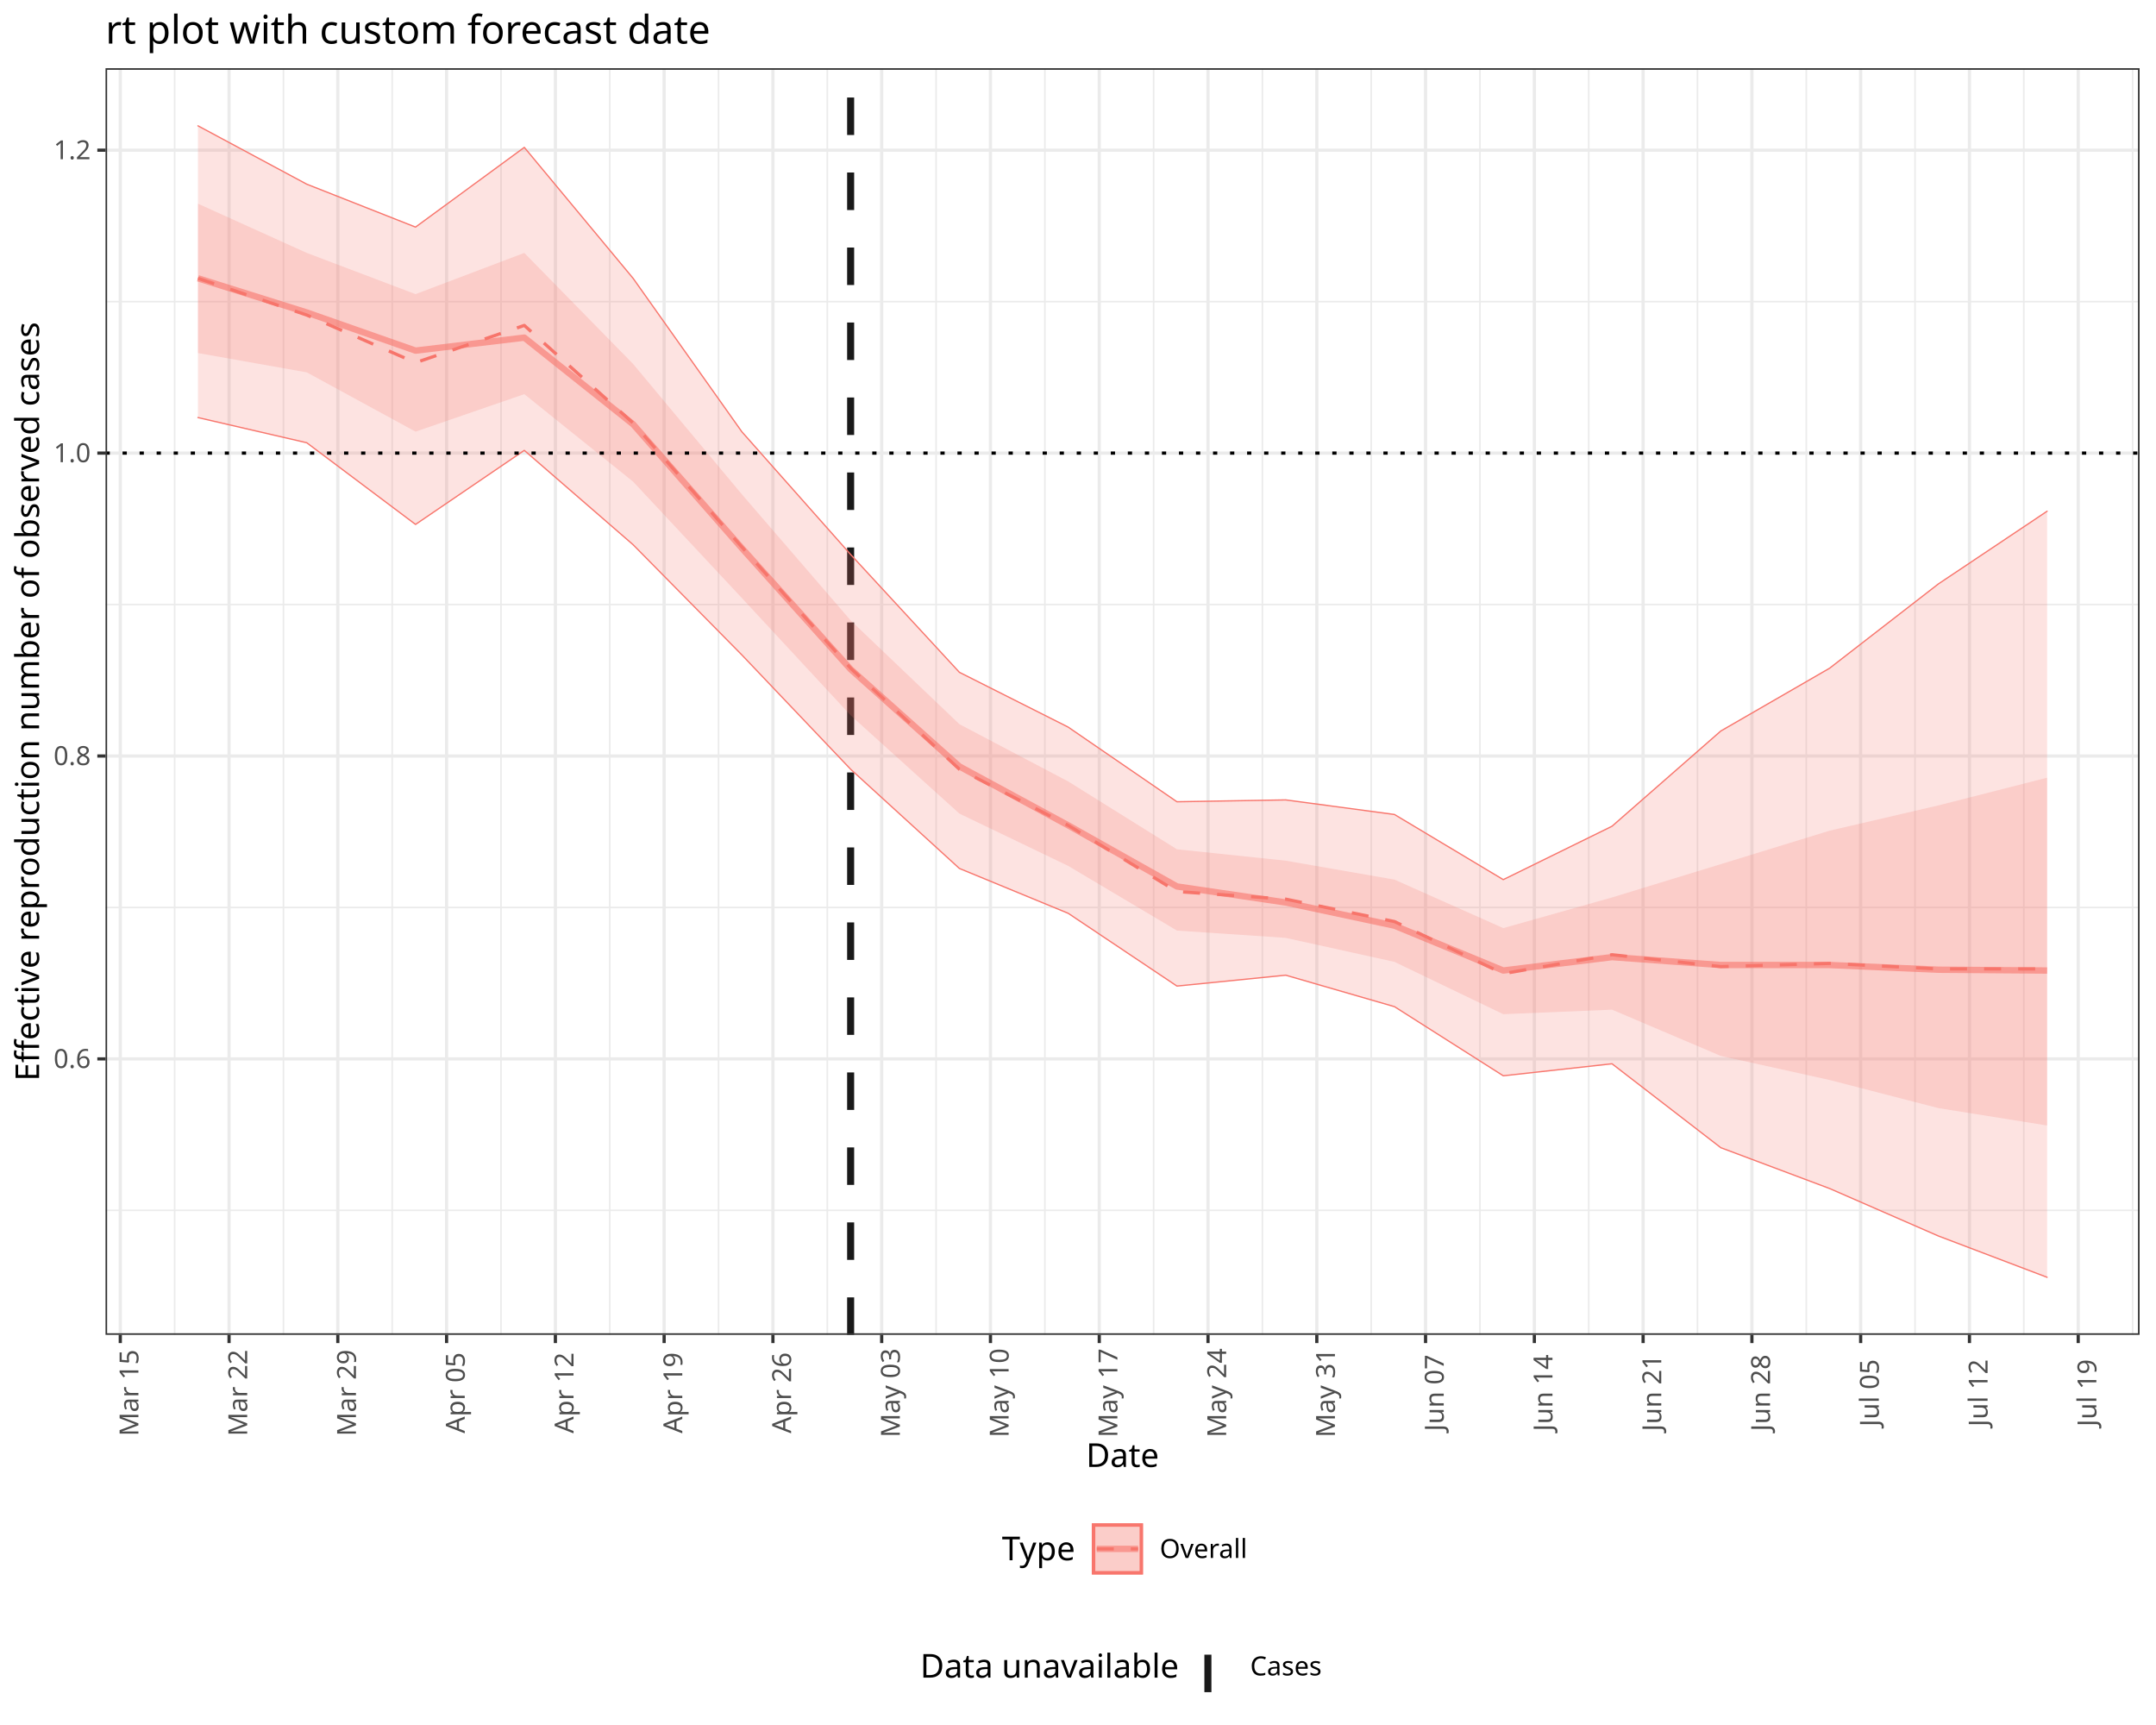
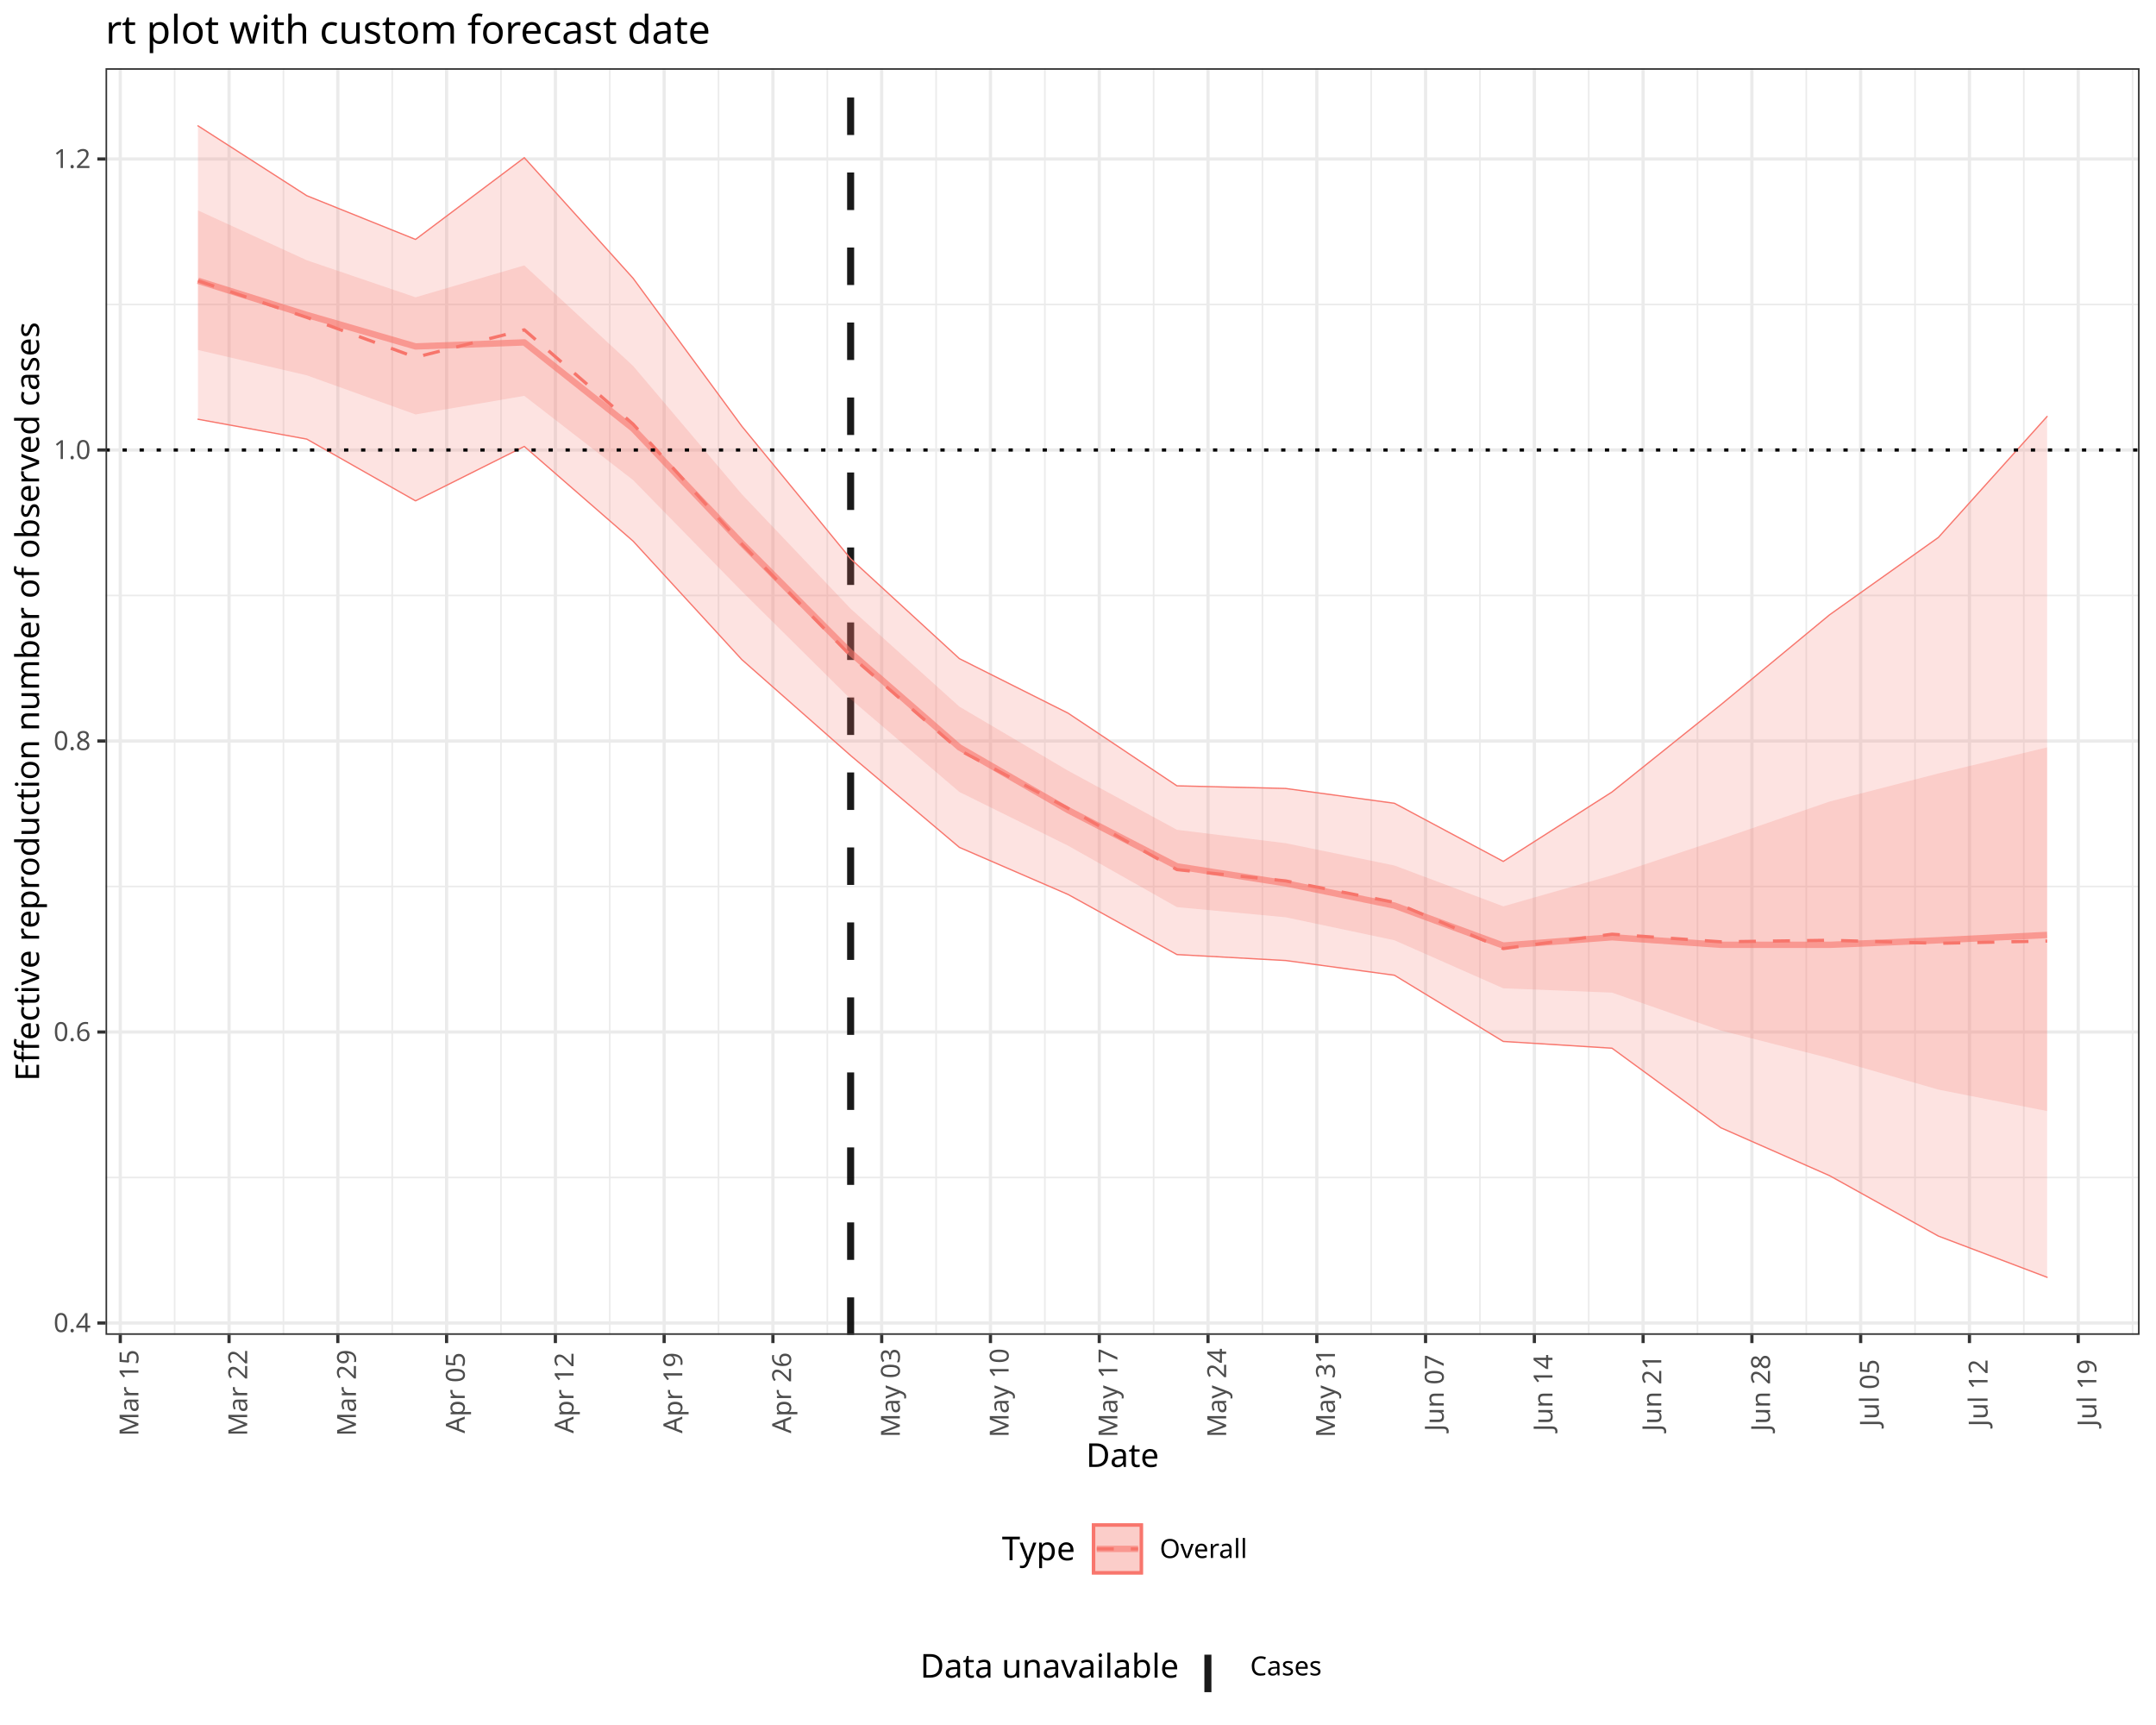
<svg xmlns="http://www.w3.org/2000/svg" class="svglite" data-engine-version="2.0" width="720.00pt" height="576.00pt" viewBox="0 0 720.00 576.00">
  <defs>
    <style type="text/css">
    .svglite line, .svglite polyline, .svglite polygon, .svglite path, .svglite rect, .svglite circle {
      fill: none;
      stroke: #000000;
      stroke-linecap: round;
      stroke-linejoin: round;
      stroke-miterlimit: 10.00;
    }
  </style>
  </defs>
  <rect width="100%" height="100%" style="stroke: none; fill: #FFFFFF;" />
  <defs>
    <clipPath id="cpMC4wMHw3MjAuMDB8MC4wMHw1NzYuMDA=">
      <rect x="0.00" y="0.00" width="720.00" height="576.00" />
    </clipPath>
  </defs>
  <g clip-path="url(#cpMC4wMHw3MjAuMDB8MC4wMHw1NzYuMDA=)">
    <rect x="0.00" y="0.00" width="720.00" height="576.00" style="stroke-width: 1.07; stroke: #FFFFFF; fill: #FFFFFF;" />
  </g>
  <defs>
    <clipPath id="cpMzUuMjR8NzE0LjUyfDIyLjc4fDQ0NS43Mw==">
      <rect x="35.24" y="22.78" width="679.28" height="422.95" />
    </clipPath>
  </defs>
  <g clip-path="url(#cpMzUuMjR8NzE0LjUyfDIyLjc4fDQ0NS43Mw==)">
    <rect x="35.24" y="22.78" width="679.28" height="422.95" style="stroke-width: 1.07; stroke: none; fill: #FFFFFF;" />
-     <polyline points="35.24,404.15 714.52,404.15 " style="stroke-width: 0.53; stroke: #EBEBEB; stroke-linecap: butt;" />
-     <polyline points="35.24,303.01 714.52,303.01 " style="stroke-width: 0.53; stroke: #EBEBEB; stroke-linecap: butt;" />
-     <polyline points="35.24,201.86 714.52,201.86 " style="stroke-width: 0.53; stroke: #EBEBEB; stroke-linecap: butt;" />
-     <polyline points="35.24,100.72 714.52,100.72 " style="stroke-width: 0.53; stroke: #EBEBEB; stroke-linecap: butt;" />
+     <polyline points="35.24,393.18 714.52,393.18 " style="stroke-width: 0.53; stroke: #EBEBEB; stroke-linecap: butt;" />
+     <polyline points="35.24,296.01 714.52,296.01 " style="stroke-width: 0.53; stroke: #EBEBEB; stroke-linecap: butt;" />
+     <polyline points="35.24,198.84 714.52,198.84 " style="stroke-width: 0.53; stroke: #EBEBEB; stroke-linecap: butt;" />
+     <polyline points="35.24,101.67 714.52,101.67 " style="stroke-width: 0.53; stroke: #EBEBEB; stroke-linecap: butt;" />
    <polyline points="58.33,445.73 58.33,22.78 " style="stroke-width: 0.53; stroke: #EBEBEB; stroke-linecap: butt;" />
    <polyline points="94.66,445.73 94.66,22.78 " style="stroke-width: 0.53; stroke: #EBEBEB; stroke-linecap: butt;" />
    <polyline points="130.98,445.73 130.98,22.78 " style="stroke-width: 0.53; stroke: #EBEBEB; stroke-linecap: butt;" />
    <polyline points="167.31,445.73 167.31,22.78 " style="stroke-width: 0.53; stroke: #EBEBEB; stroke-linecap: butt;" />
    <polyline points="203.63,445.73 203.63,22.78 " style="stroke-width: 0.53; stroke: #EBEBEB; stroke-linecap: butt;" />
    <polyline points="239.96,445.73 239.96,22.78 " style="stroke-width: 0.53; stroke: #EBEBEB; stroke-linecap: butt;" />
    <polyline points="276.28,445.73 276.28,22.78 " style="stroke-width: 0.53; stroke: #EBEBEB; stroke-linecap: butt;" />
    <polyline points="312.61,445.73 312.61,22.78 " style="stroke-width: 0.53; stroke: #EBEBEB; stroke-linecap: butt;" />
    <polyline points="348.93,445.73 348.93,22.78 " style="stroke-width: 0.53; stroke: #EBEBEB; stroke-linecap: butt;" />
    <polyline points="385.26,445.73 385.26,22.78 " style="stroke-width: 0.53; stroke: #EBEBEB; stroke-linecap: butt;" />
    <polyline points="421.58,445.73 421.58,22.78 " style="stroke-width: 0.53; stroke: #EBEBEB; stroke-linecap: butt;" />
    <polyline points="457.91,445.73 457.91,22.78 " style="stroke-width: 0.53; stroke: #EBEBEB; stroke-linecap: butt;" />
    <polyline points="494.23,445.73 494.23,22.78 " style="stroke-width: 0.53; stroke: #EBEBEB; stroke-linecap: butt;" />
    <polyline points="530.56,445.73 530.56,22.78 " style="stroke-width: 0.53; stroke: #EBEBEB; stroke-linecap: butt;" />
    <polyline points="566.88,445.73 566.88,22.78 " style="stroke-width: 0.53; stroke: #EBEBEB; stroke-linecap: butt;" />
    <polyline points="603.21,445.73 603.21,22.78 " style="stroke-width: 0.53; stroke: #EBEBEB; stroke-linecap: butt;" />
    <polyline points="639.53,445.73 639.53,22.78 " style="stroke-width: 0.53; stroke: #EBEBEB; stroke-linecap: butt;" />
    <polyline points="675.86,445.73 675.86,22.78 " style="stroke-width: 0.53; stroke: #EBEBEB; stroke-linecap: butt;" />
    <polyline points="712.19,445.73 712.19,22.78 " style="stroke-width: 0.53; stroke: #EBEBEB; stroke-linecap: butt;" />
-     <polyline points="35.24,353.58 714.52,353.58 " style="stroke-width: 1.07; stroke: #EBEBEB; stroke-linecap: butt;" />
-     <polyline points="35.24,252.44 714.52,252.44 " style="stroke-width: 1.07; stroke: #EBEBEB; stroke-linecap: butt;" />
-     <polyline points="35.24,151.29 714.52,151.29 " style="stroke-width: 1.07; stroke: #EBEBEB; stroke-linecap: butt;" />
-     <polyline points="35.24,50.15 714.52,50.15 " style="stroke-width: 1.07; stroke: #EBEBEB; stroke-linecap: butt;" />
+     <polyline points="35.24,441.77 714.52,441.77 " style="stroke-width: 1.07; stroke: #EBEBEB; stroke-linecap: butt;" />
+     <polyline points="35.24,344.60 714.52,344.60 " style="stroke-width: 1.07; stroke: #EBEBEB; stroke-linecap: butt;" />
+     <polyline points="35.24,247.43 714.52,247.43 " style="stroke-width: 1.07; stroke: #EBEBEB; stroke-linecap: butt;" />
+     <polyline points="35.24,150.26 714.52,150.26 " style="stroke-width: 1.07; stroke: #EBEBEB; stroke-linecap: butt;" />
+     <polyline points="35.24,53.09 714.52,53.09 " style="stroke-width: 1.07; stroke: #EBEBEB; stroke-linecap: butt;" />
    <polyline points="40.17,445.73 40.17,22.78 " style="stroke-width: 1.07; stroke: #EBEBEB; stroke-linecap: butt;" />
    <polyline points="76.49,445.73 76.49,22.78 " style="stroke-width: 1.07; stroke: #EBEBEB; stroke-linecap: butt;" />
    <polyline points="112.82,445.73 112.82,22.78 " style="stroke-width: 1.07; stroke: #EBEBEB; stroke-linecap: butt;" />
    <polyline points="149.14,445.73 149.14,22.78 " style="stroke-width: 1.07; stroke: #EBEBEB; stroke-linecap: butt;" />
    <polyline points="185.47,445.73 185.47,22.78 " style="stroke-width: 1.07; stroke: #EBEBEB; stroke-linecap: butt;" />
    <polyline points="221.79,445.73 221.79,22.78 " style="stroke-width: 1.07; stroke: #EBEBEB; stroke-linecap: butt;" />
    <polyline points="258.12,445.73 258.12,22.78 " style="stroke-width: 1.07; stroke: #EBEBEB; stroke-linecap: butt;" />
    <polyline points="294.44,445.73 294.44,22.78 " style="stroke-width: 1.07; stroke: #EBEBEB; stroke-linecap: butt;" />
    <polyline points="330.77,445.73 330.77,22.78 " style="stroke-width: 1.07; stroke: #EBEBEB; stroke-linecap: butt;" />
    <polyline points="367.10,445.73 367.10,22.78 " style="stroke-width: 1.07; stroke: #EBEBEB; stroke-linecap: butt;" />
    <polyline points="403.42,445.73 403.42,22.78 " style="stroke-width: 1.07; stroke: #EBEBEB; stroke-linecap: butt;" />
    <polyline points="439.75,445.73 439.75,22.78 " style="stroke-width: 1.07; stroke: #EBEBEB; stroke-linecap: butt;" />
    <polyline points="476.07,445.73 476.07,22.78 " style="stroke-width: 1.07; stroke: #EBEBEB; stroke-linecap: butt;" />
    <polyline points="512.40,445.73 512.40,22.78 " style="stroke-width: 1.07; stroke: #EBEBEB; stroke-linecap: butt;" />
    <polyline points="548.72,445.73 548.72,22.78 " style="stroke-width: 1.07; stroke: #EBEBEB; stroke-linecap: butt;" />
    <polyline points="585.05,445.73 585.05,22.78 " style="stroke-width: 1.07; stroke: #EBEBEB; stroke-linecap: butt;" />
    <polyline points="621.37,445.73 621.37,22.78 " style="stroke-width: 1.07; stroke: #EBEBEB; stroke-linecap: butt;" />
    <polyline points="657.70,445.73 657.70,22.78 " style="stroke-width: 1.07; stroke: #EBEBEB; stroke-linecap: butt;" />
    <polyline points="694.02,445.73 694.02,22.78 " style="stroke-width: 1.07; stroke: #EBEBEB; stroke-linecap: butt;" />
    <line x1="284.07" y1="445.73" x2="284.07" y2="22.78" style="stroke-width: 2.35; stroke: #000000; stroke-opacity: 0.90; stroke-dasharray: 12.52,12.52; stroke-linecap: butt;" />
-     <polyline points="66.11,92.93 102.44,104.34 138.77,117.08 175.09,112.74 211.42,141.66 247.74,183.03 284.07,223.47 320.39,255.92 356.72,275.59 393.04,296.00 429.37,301.35 465.69,309.09 502.02,324.07 538.34,319.59 574.67,322.23 610.99,322.23 647.32,323.80 683.64,324.07 " style="stroke-width: 2.13; stroke: #F8766D; stroke-opacity: 0.60; stroke-linecap: butt;" />
-     <polyline points="66.11,92.93 102.44,105.20 138.77,121.10 175.09,108.66 211.42,141.26 247.74,182.66 284.07,223.13 320.39,256.86 356.72,275.59 393.04,297.70 429.37,300.23 465.69,307.72 502.02,325.11 538.34,318.79 574.67,322.76 610.99,321.70 647.32,323.54 683.64,323.54 " style="stroke-width: 1.07; stroke: #F8766D; stroke-dasharray: 5.69,5.69; stroke-linecap: butt;" />
-     <polygon points="66.11,42.01 102.44,61.50 138.77,75.83 175.09,49.21 211.42,92.93 247.74,144.17 284.07,185.15 320.39,224.49 356.72,242.79 393.04,267.72 429.37,267.10 465.69,271.97 502.02,293.72 538.34,275.89 574.67,244.09 610.99,223.13 647.32,194.98 683.64,170.70 683.64,426.51 647.32,412.71 610.99,396.86 574.67,383.23 538.34,355.21 502.02,359.22 465.69,336.14 429.37,325.63 393.04,329.26 356.72,304.96 320.39,289.99 284.07,256.86 247.74,218.68 211.42,181.88 175.09,150.39 138.77,175.11 102.44,147.84 66.11,139.43 " style="stroke-width: 0.00; stroke: none; fill: #F8766D; fill-opacity: 0.20;" />
-     <polyline points="66.11,42.01 102.44,61.50 138.77,75.83 175.09,49.21 211.42,92.93 247.74,144.17 284.07,185.15 320.39,224.49 356.72,242.79 393.04,267.72 429.37,267.10 465.69,271.97 502.02,293.72 538.34,275.89 574.67,244.09 610.99,223.13 647.32,194.98 683.64,170.70 " style="stroke-width: 0.43; stroke: #F8766D;" />
-     <polyline points="683.64,426.51 647.32,412.71 610.99,396.86 574.67,383.23 538.34,355.21 502.02,359.22 465.69,336.14 429.37,325.63 393.04,329.26 356.72,304.96 320.39,289.99 284.07,256.86 247.74,218.68 211.42,181.88 175.09,150.39 138.77,175.11 102.44,147.84 66.11,139.43 " style="stroke-width: 0.43; stroke: #F8766D;" />
-     <polygon points="66.11,68.02 102.44,84.45 138.77,98.22 175.09,84.45 211.42,121.52 247.74,165.05 284.07,207.16 320.39,241.81 356.72,260.93 393.04,283.59 429.37,287.39 465.69,293.72 502.02,309.91 538.34,299.67 574.67,288.55 610.99,277.38 647.32,268.94 683.64,259.68 683.64,375.82 647.32,370.01 610.99,360.62 574.67,352.59 538.34,337.14 502.02,338.65 465.69,321.18 429.37,313.17 393.04,310.73 356.72,289.13 320.39,271.67 284.07,238.86 247.74,199.68 211.42,160.82 175.09,131.61 138.77,144.13 102.44,124.33 66.11,117.89 " style="stroke-width: 0.00; stroke: none; fill: #F8766D; fill-opacity: 0.20;" />
-     <polyline points="66.11,68.02 102.44,84.45 138.77,98.22 175.09,84.45 211.42,121.52 247.74,165.05 284.07,207.16 320.39,241.81 356.72,260.93 393.04,283.59 429.37,287.39 465.69,293.72 502.02,309.91 538.34,299.67 574.67,288.55 610.99,277.38 647.32,268.94 683.64,259.68 " style="stroke-width: 1.07; stroke: none;" />
-     <polyline points="683.64,375.82 647.32,370.01 610.99,360.62 574.67,352.59 538.34,337.14 502.02,338.65 465.69,321.18 429.37,313.17 393.04,310.73 356.72,289.13 320.39,271.67 284.07,238.86 247.74,199.68 211.42,160.82 175.09,131.61 138.77,144.13 102.44,124.33 66.11,117.89 " style="stroke-width: 1.07; stroke: none;" />
-     <line x1="35.24" y1="151.29" x2="714.52" y2="151.29" style="stroke-width: 1.07; stroke-dasharray: 1.42,4.27; stroke-linecap: butt;" />
+     <polyline points="66.11,93.76 102.44,105.15 138.77,115.68 175.09,114.33 211.42,143.14 247.74,181.39 284.07,217.96 320.39,249.56 356.72,270.53 393.04,289.28 429.37,294.95 465.69,302.38 502.02,315.74 538.34,312.96 574.67,315.49 610.99,315.49 647.32,313.97 683.64,312.19 " style="stroke-width: 2.13; stroke: #F8766D; stroke-opacity: 0.60; stroke-linecap: butt;" />
+     <polyline points="66.11,93.76 102.44,105.98 138.77,119.31 175.09,110.13 211.42,141.63 247.74,181.64 284.07,218.95 320.39,250.47 356.72,269.96 393.04,290.37 429.37,294.15 465.69,301.33 502.02,316.74 538.34,311.94 574.67,314.48 610.99,313.97 647.32,314.98 683.64,314.22 " style="stroke-width: 1.07; stroke: #F8766D; stroke-dasharray: 5.69,5.69; stroke-linecap: butt;" />
+     <polygon points="66.11,42.01 102.44,65.34 138.77,79.95 175.09,52.65 211.42,92.91 247.74,142.33 284.07,186.58 320.39,219.93 356.72,238.15 393.04,262.40 429.37,263.28 465.69,268.23 502.02,287.64 538.34,264.45 574.67,235.33 610.99,205.29 647.32,179.46 683.64,139.06 683.64,426.51 647.32,412.74 610.99,392.57 574.67,376.57 538.34,350.01 502.02,347.75 465.69,325.65 429.37,320.73 393.04,318.74 356.72,298.69 320.39,282.95 284.07,252.28 247.74,220.25 211.42,180.68 175.09,149.07 138.77,167.24 102.44,146.62 66.11,139.99 " style="stroke-width: 0.00; stroke: none; fill: #F8766D; fill-opacity: 0.20;" />
+     <polyline points="66.11,42.01 102.44,65.34 138.77,79.95 175.09,52.65 211.42,92.91 247.74,142.33 284.07,186.58 320.39,219.93 356.72,238.15 393.04,262.40 429.37,263.28 465.69,268.23 502.02,287.64 538.34,264.45 574.67,235.33 610.99,205.29 647.32,179.46 683.64,139.06 " style="stroke-width: 0.43; stroke: #F8766D;" />
+     <polyline points="683.64,426.51 647.32,412.74 610.99,392.57 574.67,376.57 538.34,350.01 502.02,347.75 465.69,325.65 429.37,320.73 393.04,318.74 356.72,298.69 320.39,282.95 284.07,252.28 247.74,220.25 211.42,180.68 175.09,149.07 138.77,167.24 102.44,146.62 66.11,139.99 " style="stroke-width: 0.43; stroke: #F8766D;" />
+     <polygon points="66.11,70.26 102.44,86.90 138.77,99.27 175.09,88.62 211.42,122.18 247.74,165.03 284.07,203.25 320.39,235.96 356.72,257.37 393.04,277.08 429.37,281.56 465.69,289.01 502.02,302.64 538.34,292.26 574.67,280.17 610.99,267.65 647.32,258.27 683.64,249.56 683.64,371.00 647.32,363.83 610.99,353.36 574.67,344.10 538.34,331.45 502.02,330.01 465.69,313.97 429.37,306.29 393.04,302.90 356.72,282.40 320.39,264.45 284.07,233.44 247.74,197.43 211.42,160.30 175.09,132.18 138.77,138.39 102.44,125.32 66.11,116.86 " style="stroke-width: 0.00; stroke: none; fill: #F8766D; fill-opacity: 0.20;" />
+     <polyline points="66.11,70.26 102.44,86.90 138.77,99.27 175.09,88.62 211.42,122.18 247.74,165.03 284.07,203.25 320.39,235.96 356.72,257.37 393.04,277.08 429.37,281.56 465.69,289.01 502.02,302.64 538.34,292.26 574.67,280.17 610.99,267.65 647.32,258.27 683.64,249.56 " style="stroke-width: 1.07; stroke: none;" />
+     <polyline points="683.64,371.00 647.32,363.83 610.99,353.36 574.67,344.10 538.34,331.45 502.02,330.01 465.69,313.97 429.37,306.29 393.04,302.90 356.72,282.40 320.39,264.45 284.07,233.44 247.74,197.43 211.42,160.30 175.09,132.18 138.77,138.39 102.44,125.32 66.11,116.86 " style="stroke-width: 1.07; stroke: none;" />
+     <line x1="35.24" y1="150.26" x2="714.52" y2="150.26" style="stroke-width: 1.07; stroke-dasharray: 1.42,4.27; stroke-linecap: butt;" />
    <rect x="35.24" y="22.78" width="679.28" height="422.95" style="stroke-width: 1.07; stroke: #333333;" />
  </g>
  <g clip-path="url(#cpMC4wMHw3MjAuMDB8MC4wMHw1NzYuMDA=)">
-     <text x="30.31" y="356.61" text-anchor="end" style="font-size: 8.80px; fill: #4D4D4D; font-family: sans;" textLength="12.23px" lengthAdjust="spacingAndGlyphs">0.6</text>
-     <text x="30.31" y="255.46" text-anchor="end" style="font-size: 8.80px; fill: #4D4D4D; font-family: sans;" textLength="12.23px" lengthAdjust="spacingAndGlyphs">0.8</text>
-     <text x="30.31" y="154.32" text-anchor="end" style="font-size: 8.80px; fill: #4D4D4D; font-family: sans;" textLength="12.23px" lengthAdjust="spacingAndGlyphs">1.0</text>
-     <text x="30.31" y="53.17" text-anchor="end" style="font-size: 8.80px; fill: #4D4D4D; font-family: sans;" textLength="12.23px" lengthAdjust="spacingAndGlyphs">1.2</text>
-     <polyline points="32.50,353.58 35.24,353.58 " style="stroke-width: 1.07; stroke: #333333; stroke-linecap: butt;" />
-     <polyline points="32.50,252.44 35.24,252.44 " style="stroke-width: 1.07; stroke: #333333; stroke-linecap: butt;" />
-     <polyline points="32.50,151.29 35.24,151.29 " style="stroke-width: 1.07; stroke: #333333; stroke-linecap: butt;" />
-     <polyline points="32.50,50.15 35.24,50.15 " style="stroke-width: 1.07; stroke: #333333; stroke-linecap: butt;" />
+     <text x="30.31" y="444.79" text-anchor="end" style="font-size: 8.80px; fill: #4D4D4D; font-family: sans;" textLength="12.23px" lengthAdjust="spacingAndGlyphs">0.4</text>
+     <text x="30.31" y="347.62" text-anchor="end" style="font-size: 8.80px; fill: #4D4D4D; font-family: sans;" textLength="12.23px" lengthAdjust="spacingAndGlyphs">0.6</text>
+     <text x="30.31" y="250.45" text-anchor="end" style="font-size: 8.80px; fill: #4D4D4D; font-family: sans;" textLength="12.23px" lengthAdjust="spacingAndGlyphs">0.8</text>
+     <text x="30.31" y="153.28" text-anchor="end" style="font-size: 8.80px; fill: #4D4D4D; font-family: sans;" textLength="12.23px" lengthAdjust="spacingAndGlyphs">1.0</text>
+     <text x="30.31" y="56.11" text-anchor="end" style="font-size: 8.80px; fill: #4D4D4D; font-family: sans;" textLength="12.23px" lengthAdjust="spacingAndGlyphs">1.2</text>
+     <polyline points="32.50,441.77 35.24,441.77 " style="stroke-width: 1.07; stroke: #333333; stroke-linecap: butt;" />
+     <polyline points="32.50,344.60 35.24,344.60 " style="stroke-width: 1.07; stroke: #333333; stroke-linecap: butt;" />
+     <polyline points="32.50,247.43 35.24,247.43 " style="stroke-width: 1.07; stroke: #333333; stroke-linecap: butt;" />
+     <polyline points="32.50,150.26 35.24,150.26 " style="stroke-width: 1.07; stroke: #333333; stroke-linecap: butt;" />
+     <polyline points="32.50,53.09 35.24,53.09 " style="stroke-width: 1.07; stroke: #333333; stroke-linecap: butt;" />
    <polyline points="40.17,448.47 40.17,445.73 " style="stroke-width: 1.07; stroke: #333333; stroke-linecap: butt;" />
    <polyline points="76.49,448.47 76.49,445.73 " style="stroke-width: 1.07; stroke: #333333; stroke-linecap: butt;" />
    <polyline points="112.82,448.47 112.82,445.73 " style="stroke-width: 1.07; stroke: #333333; stroke-linecap: butt;" />
    <polyline points="149.14,448.47 149.14,445.73 " style="stroke-width: 1.07; stroke: #333333; stroke-linecap: butt;" />
    <polyline points="185.47,448.47 185.47,445.73 " style="stroke-width: 1.07; stroke: #333333; stroke-linecap: butt;" />
    <polyline points="221.79,448.47 221.79,445.73 " style="stroke-width: 1.07; stroke: #333333; stroke-linecap: butt;" />
    <polyline points="258.12,448.47 258.12,445.73 " style="stroke-width: 1.07; stroke: #333333; stroke-linecap: butt;" />
    <polyline points="294.44,448.47 294.44,445.73 " style="stroke-width: 1.07; stroke: #333333; stroke-linecap: butt;" />
    <polyline points="330.77,448.47 330.77,445.73 " style="stroke-width: 1.07; stroke: #333333; stroke-linecap: butt;" />
    <polyline points="367.10,448.47 367.10,445.73 " style="stroke-width: 1.07; stroke: #333333; stroke-linecap: butt;" />
    <polyline points="403.42,448.47 403.42,445.73 " style="stroke-width: 1.07; stroke: #333333; stroke-linecap: butt;" />
    <polyline points="439.75,448.47 439.75,445.73 " style="stroke-width: 1.07; stroke: #333333; stroke-linecap: butt;" />
    <polyline points="476.07,448.47 476.07,445.73 " style="stroke-width: 1.07; stroke: #333333; stroke-linecap: butt;" />
    <polyline points="512.40,448.47 512.40,445.73 " style="stroke-width: 1.07; stroke: #333333; stroke-linecap: butt;" />
    <polyline points="548.72,448.47 548.72,445.73 " style="stroke-width: 1.07; stroke: #333333; stroke-linecap: butt;" />
    <polyline points="585.05,448.47 585.05,445.73 " style="stroke-width: 1.07; stroke: #333333; stroke-linecap: butt;" />
    <polyline points="621.37,448.47 621.37,445.73 " style="stroke-width: 1.07; stroke: #333333; stroke-linecap: butt;" />
    <polyline points="657.70,448.47 657.70,445.73 " style="stroke-width: 1.07; stroke: #333333; stroke-linecap: butt;" />
    <polyline points="694.02,448.47 694.02,445.73 " style="stroke-width: 1.07; stroke: #333333; stroke-linecap: butt;" />
    <text transform="translate(46.22,465.10) rotate(-90)" text-anchor="middle" style="font-size: 8.80px; fill: #4D4D4D; font-family: sans;" textLength="27.39px" lengthAdjust="spacingAndGlyphs">Mar 15</text>
    <text transform="translate(82.55,465.10) rotate(-90)" text-anchor="middle" style="font-size: 8.80px; fill: #4D4D4D; font-family: sans;" textLength="27.39px" lengthAdjust="spacingAndGlyphs">Mar 22</text>
    <text transform="translate(118.87,465.10) rotate(-90)" text-anchor="middle" style="font-size: 8.80px; fill: #4D4D4D; font-family: sans;" textLength="27.39px" lengthAdjust="spacingAndGlyphs">Mar 29</text>
    <text transform="translate(155.20,465.10) rotate(-90)" text-anchor="middle" style="font-size: 8.80px; fill: #4D4D4D; font-family: sans;" textLength="25.93px" lengthAdjust="spacingAndGlyphs">Apr 05</text>
    <text transform="translate(191.53,465.10) rotate(-90)" text-anchor="middle" style="font-size: 8.80px; fill: #4D4D4D; font-family: sans;" textLength="25.93px" lengthAdjust="spacingAndGlyphs">Apr 12</text>
    <text transform="translate(227.85,465.10) rotate(-90)" text-anchor="middle" style="font-size: 8.80px; fill: #4D4D4D; font-family: sans;" textLength="25.93px" lengthAdjust="spacingAndGlyphs">Apr 19</text>
    <text transform="translate(264.18,465.10) rotate(-90)" text-anchor="middle" style="font-size: 8.80px; fill: #4D4D4D; font-family: sans;" textLength="25.93px" lengthAdjust="spacingAndGlyphs">Apr 26</text>
    <text transform="translate(300.50,465.10) rotate(-90)" text-anchor="middle" style="font-size: 8.80px; fill: #4D4D4D; font-family: sans;" textLength="28.87px" lengthAdjust="spacingAndGlyphs">May 03</text>
    <text transform="translate(336.83,465.10) rotate(-90)" text-anchor="middle" style="font-size: 8.80px; fill: #4D4D4D; font-family: sans;" textLength="28.87px" lengthAdjust="spacingAndGlyphs">May 10</text>
    <text transform="translate(373.15,465.10) rotate(-90)" text-anchor="middle" style="font-size: 8.80px; fill: #4D4D4D; font-family: sans;" textLength="28.87px" lengthAdjust="spacingAndGlyphs">May 17</text>
    <text transform="translate(409.48,465.10) rotate(-90)" text-anchor="middle" style="font-size: 8.80px; fill: #4D4D4D; font-family: sans;" textLength="28.87px" lengthAdjust="spacingAndGlyphs">May 24</text>
    <text transform="translate(445.80,465.10) rotate(-90)" text-anchor="middle" style="font-size: 8.80px; fill: #4D4D4D; font-family: sans;" textLength="28.87px" lengthAdjust="spacingAndGlyphs">May 31</text>
    <text transform="translate(482.13,465.10) rotate(-90)" text-anchor="middle" style="font-size: 8.80px; fill: #4D4D4D; font-family: sans;" textLength="26.43px" lengthAdjust="spacingAndGlyphs">Jun 07</text>
    <text transform="translate(518.45,465.10) rotate(-90)" text-anchor="middle" style="font-size: 8.80px; fill: #4D4D4D; font-family: sans;" textLength="26.43px" lengthAdjust="spacingAndGlyphs">Jun 14</text>
    <text transform="translate(554.78,465.10) rotate(-90)" text-anchor="middle" style="font-size: 8.80px; fill: #4D4D4D; font-family: sans;" textLength="26.43px" lengthAdjust="spacingAndGlyphs">Jun 21</text>
    <text transform="translate(591.10,465.10) rotate(-90)" text-anchor="middle" style="font-size: 8.80px; fill: #4D4D4D; font-family: sans;" textLength="26.43px" lengthAdjust="spacingAndGlyphs">Jun 28</text>
    <text transform="translate(627.43,465.10) rotate(-90)" text-anchor="middle" style="font-size: 8.80px; fill: #4D4D4D; font-family: sans;" textLength="23.49px" lengthAdjust="spacingAndGlyphs">Jul 05</text>
    <text transform="translate(663.75,465.10) rotate(-90)" text-anchor="middle" style="font-size: 8.80px; fill: #4D4D4D; font-family: sans;" textLength="23.49px" lengthAdjust="spacingAndGlyphs">Jul 12</text>
    <text transform="translate(700.08,465.10) rotate(-90)" text-anchor="middle" style="font-size: 8.80px; fill: #4D4D4D; font-family: sans;" textLength="23.49px" lengthAdjust="spacingAndGlyphs">Jul 19</text>
    <text x="374.88" y="489.84" text-anchor="middle" style="font-size: 11.00px; font-family: sans;" textLength="23.24px" lengthAdjust="spacingAndGlyphs">Date</text>
    <text transform="translate(13.05,234.26) rotate(-90)" text-anchor="middle" style="font-size: 11.00px; font-family: sans;" textLength="239.12px" lengthAdjust="spacingAndGlyphs">Effective reproduction number of observed cases</text>
    <rect x="329.11" y="503.08" width="91.54" height="28.24" style="stroke-width: 1.07; stroke: none; fill: #FFFFFF;" />
    <text x="334.59" y="520.99" style="font-size: 11.00px; font-family: sans;" textLength="24.46px" lengthAdjust="spacingAndGlyphs">Type</text>
    <rect x="364.53" y="508.56" width="17.28" height="17.28" style="stroke-width: 1.07; stroke: none; fill: #FFFFFF;" />
    <line x1="366.26" y1="517.20" x2="380.08" y2="517.20" style="stroke-width: 2.13; stroke: #F8766D; stroke-opacity: 0.60; stroke-linecap: butt;" />
    <line x1="366.26" y1="517.20" x2="380.08" y2="517.20" style="stroke-width: 1.07; stroke: #F8766D; stroke-dasharray: 5.69,5.69; stroke-linecap: butt;" />
    <rect x="364.81" y="508.85" width="16.71" height="16.71" style="stroke-width: 0.43; stroke: #F8766D; stroke-linecap: square; stroke-linejoin: miter; fill: #F8766D; fill-opacity: 0.20;" />
    <rect x="365.24" y="509.27" width="15.86" height="15.86" style="stroke-width: 1.07; stroke: #F8766D; stroke-linecap: square; stroke-linejoin: miter; fill: #F8766D; fill-opacity: 0.20;" />
    <text x="387.29" y="520.23" style="font-size: 8.80px; font-family: sans;" textLength="27.88px" lengthAdjust="spacingAndGlyphs">Overall</text>
    <rect x="301.83" y="542.28" width="146.10" height="28.24" style="stroke-width: 1.07; stroke: none; fill: #FFFFFF;" />
    <text x="307.31" y="560.19" style="font-size: 11.00px; font-family: sans;" textLength="81.95px" lengthAdjust="spacingAndGlyphs">Data unavailable</text>
    <rect x="394.74" y="547.76" width="17.28" height="17.28" style="stroke-width: 1.07; stroke: none; fill: #FFFFFF;" />
    <line x1="403.38" y1="565.04" x2="403.38" y2="547.76" style="stroke-width: 2.35; stroke: #000000; stroke-opacity: 0.90; stroke-dasharray: 12.52,12.52; stroke-linecap: butt;" />
    <text x="417.50" y="559.43" style="font-size: 8.80px; font-family: sans;" textLength="24.95px" lengthAdjust="spacingAndGlyphs">Cases</text>
    <text x="35.24" y="14.56" style="font-size: 13.20px; font-family: sans;" textLength="186.37px" lengthAdjust="spacingAndGlyphs">rt plot with custom forecast date</text>
  </g>
</svg>
